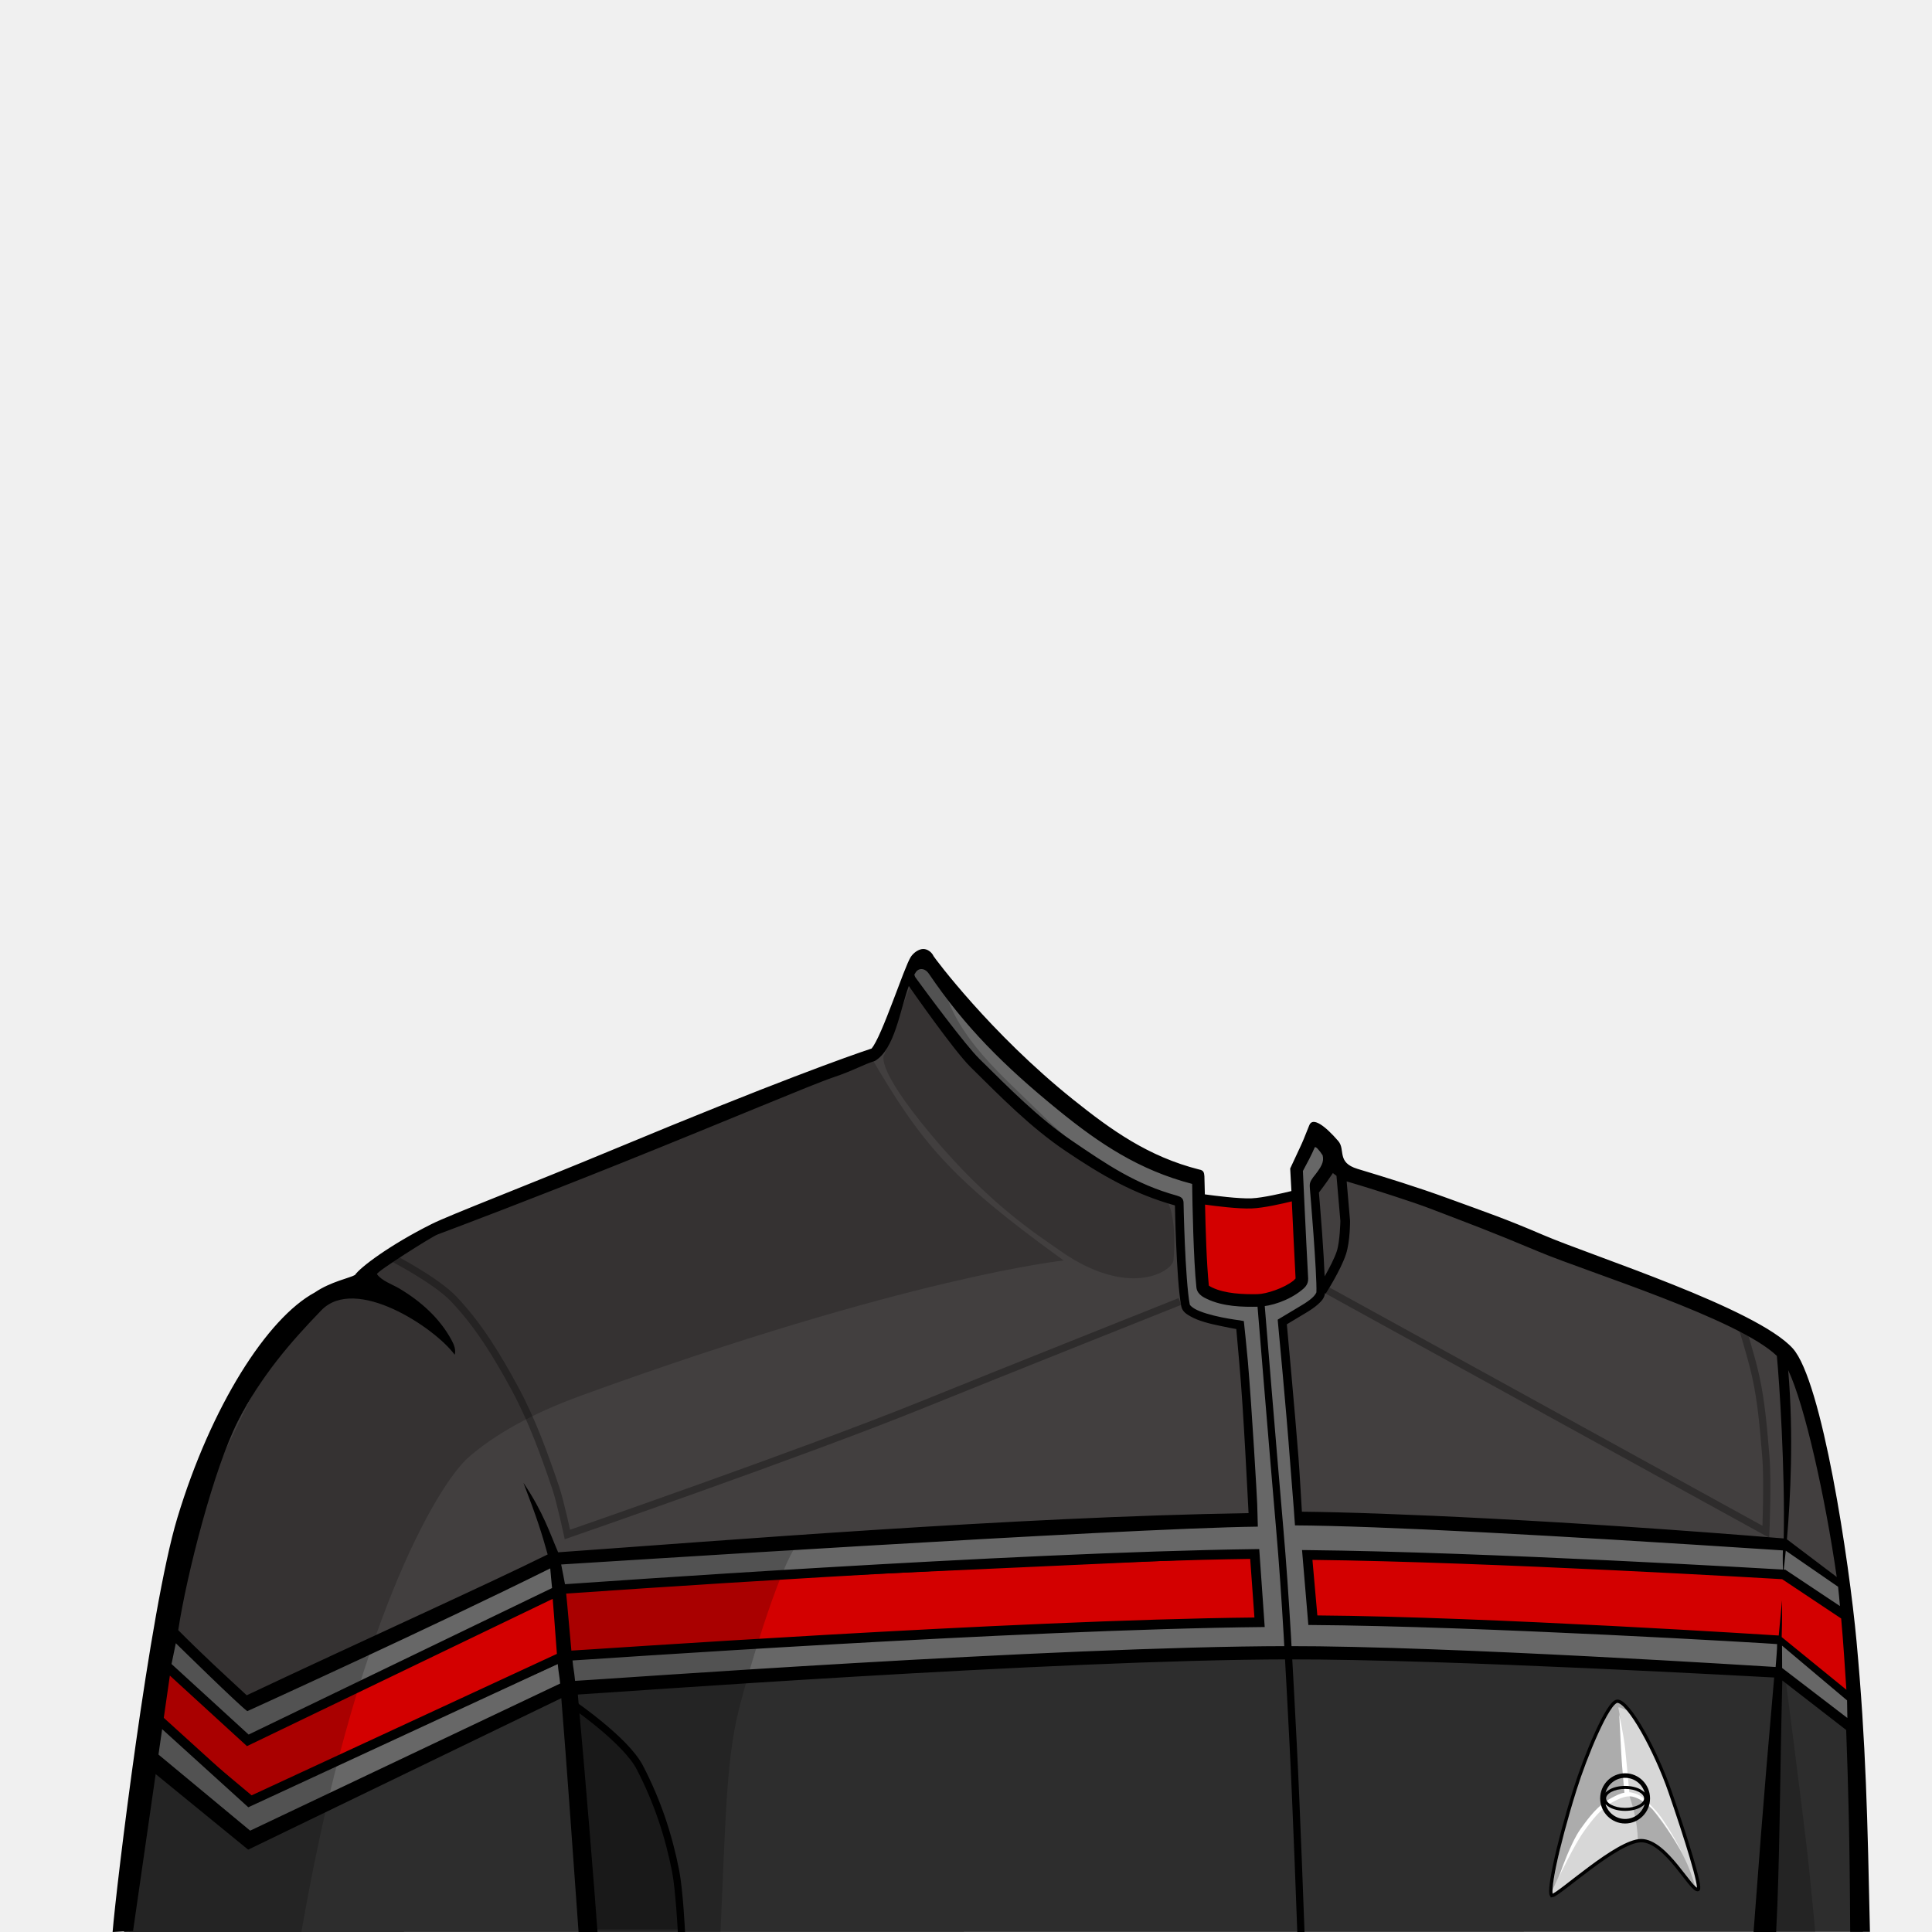
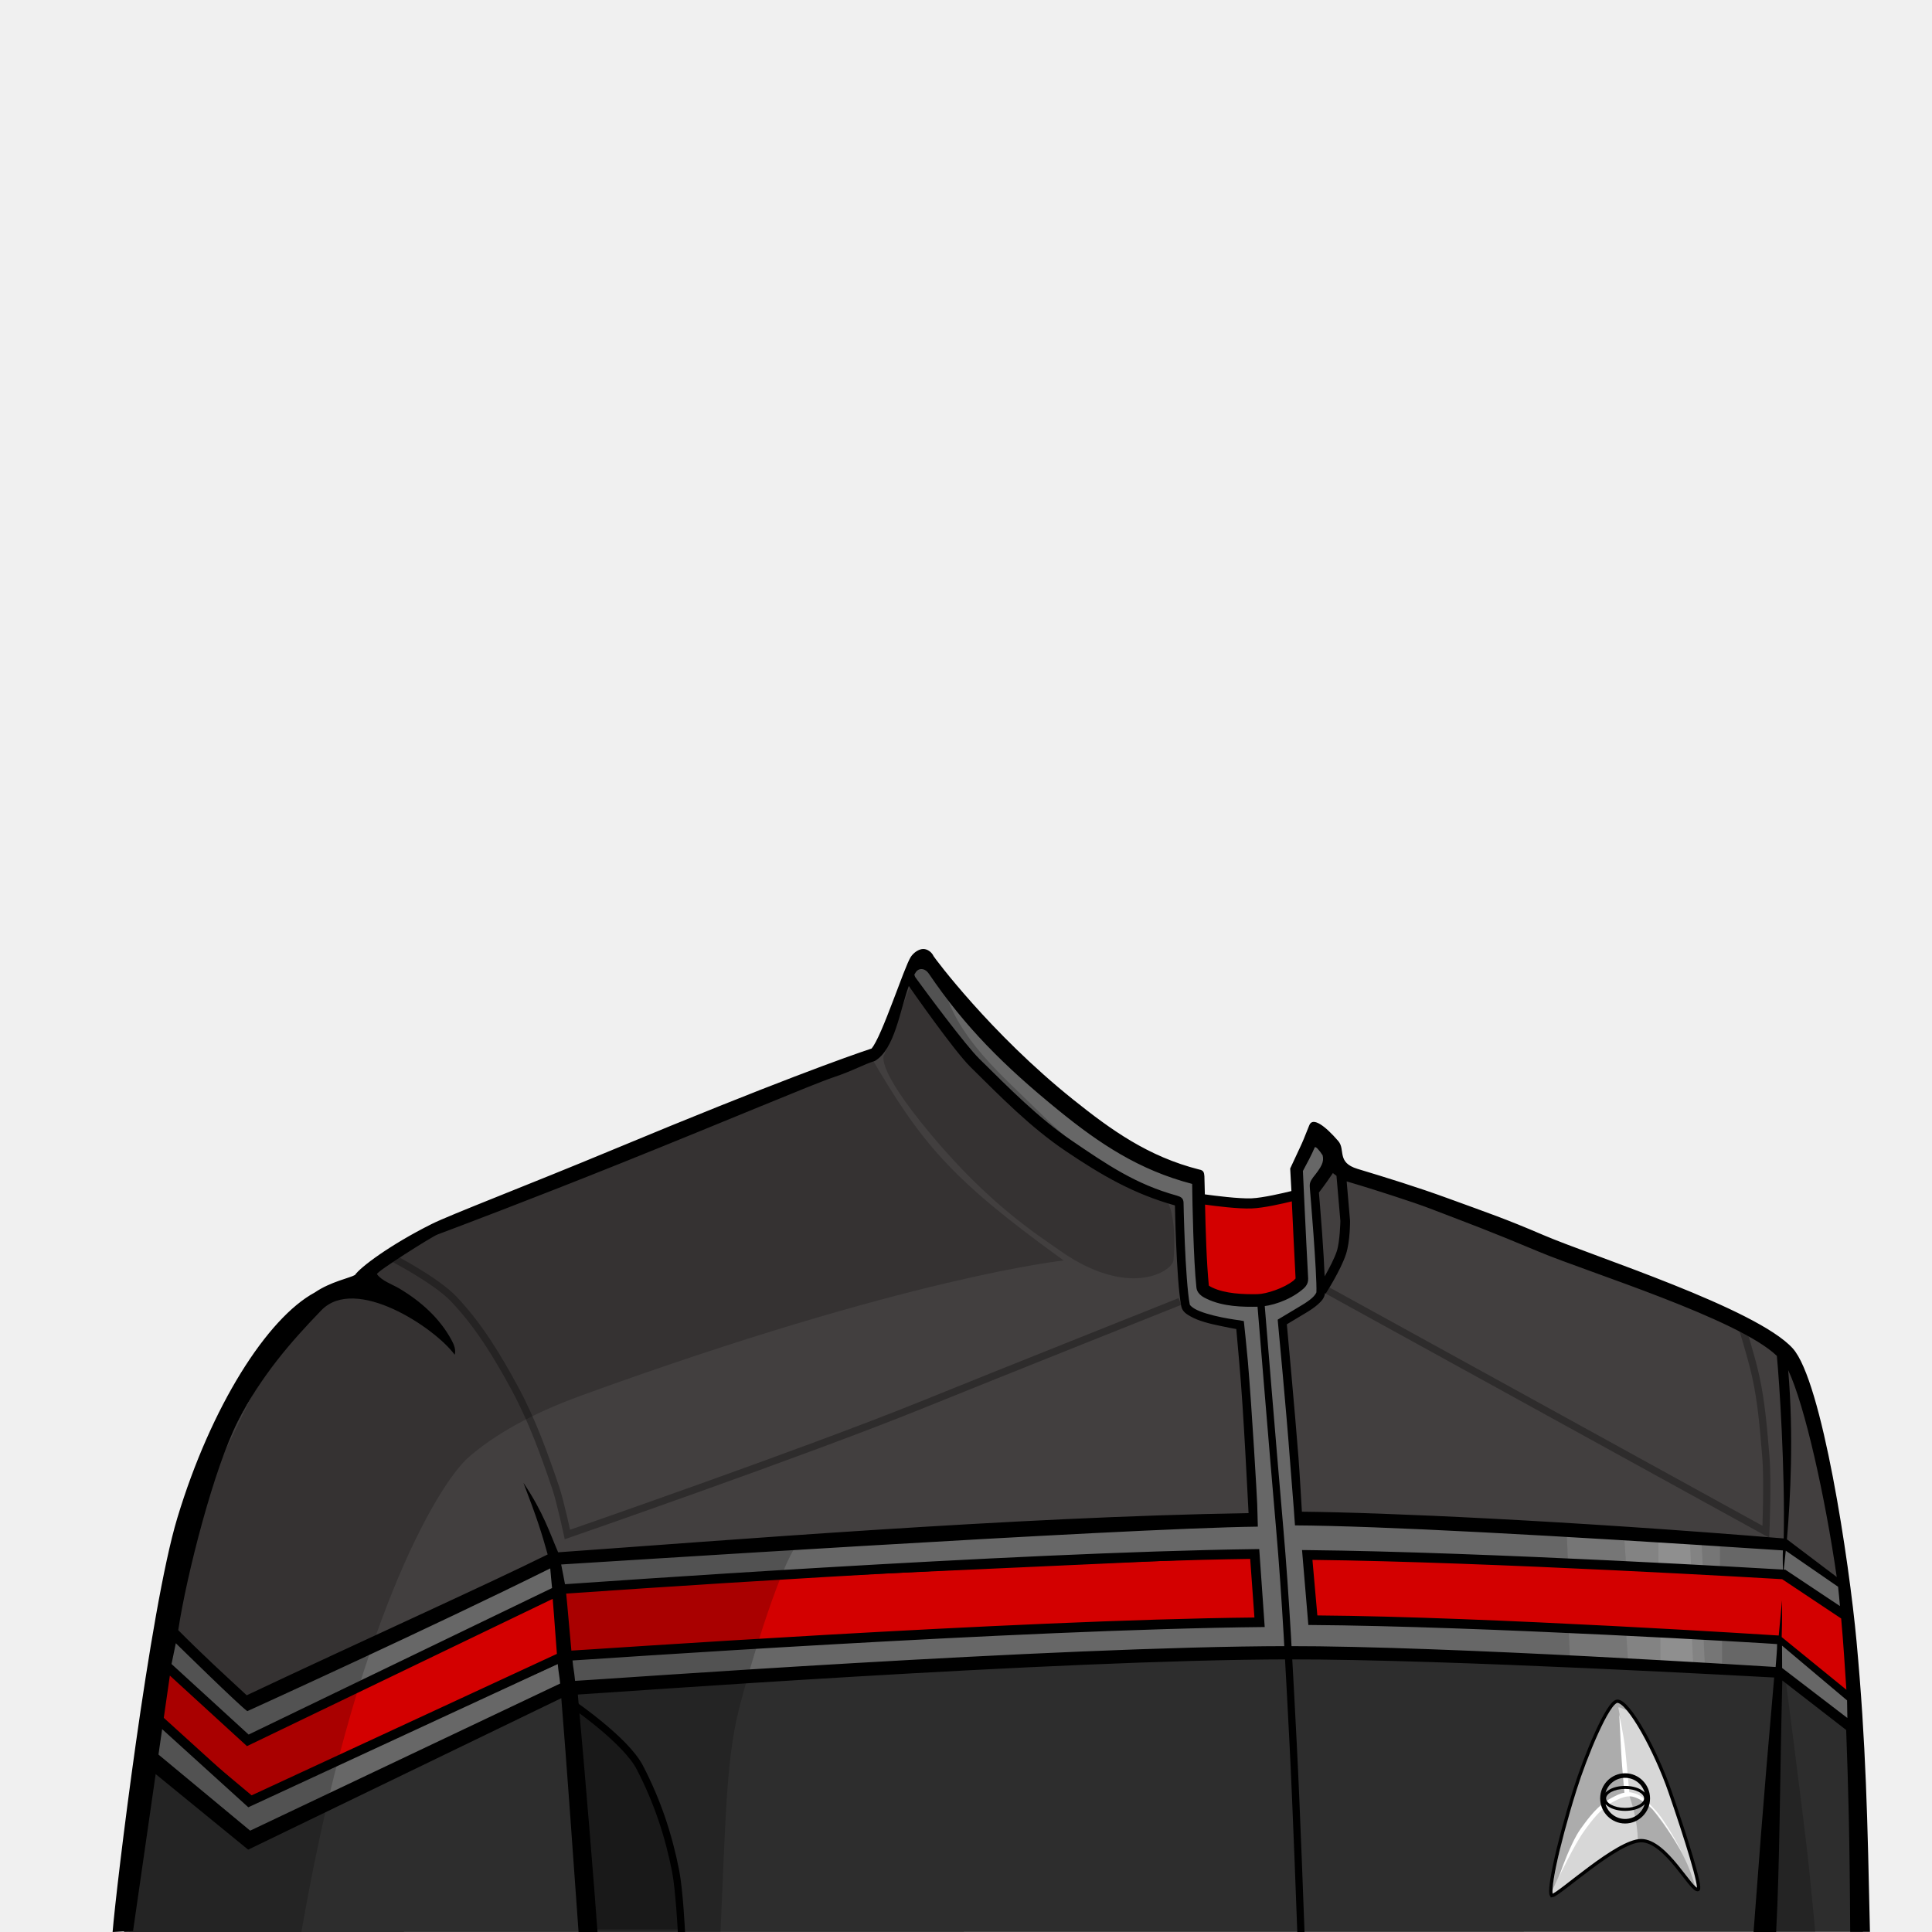
<svg xmlns="http://www.w3.org/2000/svg" version="1.1" id="svg171226" width="400" height="400" viewBox="0 0 400 400" xml:space="preserve">
  <defs id="defs171230" />
  <g id="g171234" style="display:inline">
    <path d="M 384.68,369.105 385.69,399.967 25.665,400 35.483,333.942 c 0,0 13.302,17.236 15.842,17.35 3.543,0.159 35.879,-14.974 64.102,-28.159 0,0 81.612,-9.826 157.464,-8.257 75.853,1.569 96.764,4.89 96.764,4.89 l 11.825,8.541 z" style="fill:#2d2d2d;fill-opacity:1;fill-rule:nonzero;stroke:none;stroke-width:1.333" id="path171962" />
    <path id="path171958" style="fill:#423f3f;fill-opacity:1;fill-rule:nonzero;stroke:none;stroke-width:1.333" d="m 191.48,198.279 c -4.828,3.956 -5.27,8.624 -10.275,19.626 l -45.736,16.899 -40.712,17.39 -11.253,5.477 -7.193,5.325 -9.459,6.824 c -11.835,12.451 -19.196,25.304 -24.971,40.912 l -7.312,25.961 17.669,16.192 c 0,0 37.466,-17.656 61.57,-29.921 l 2.575,0.036 c 53.728,-5.364 104.835,-7.253 160.402,-8.756 l 90.807,4.949 3.093,1.369 10.99,6.912 c -1.213,-12.568 -3.41,-22.474 -6.539,-37.514 -2.789,-9.065 -4.292,-11.158 -12.445,-16.039 -8.155,-4.881 -35.885,-14.402 -46.308,-18.888 -9.844,-4.237 -27.726,-8.638 -37.95,-12.981 l -4.954,-8.506 c -2.226,2.581 -3.832,5.656 -5.711,8.556 -0.352,0.543 0.97,4.888 0.593,5.414 -2.958,0.957 -4.034,1.522 -9.462,1.775 -3.703,0.172 -6.049,-0.246 -9.914,-1.063 -0.283,-0.06 0.097,-3.967 -0.267,-4.086 -9.431,-3.087 -19.998,-8.943 -27.171,-14.211 -9.039,-6.637 -26.535,-28.717 -26.535,-28.717 -0.496,-1.461 -2.604,-1.741 -3.534,-2.936 z" />
    <path id="path16" style="fill:#d30000;fill-opacity:1;stroke:#000000;stroke-width:1px;stroke-linecap:butt;stroke-linejoin:miter;stroke-opacity:1" d="m 268.955,246.85 -6.518,2.268 -6.943,0.283 -7.227,-1.133 1.133,18.279 2.125,1.416 9.07,1.275 7.367,-2.691 1.984,-2.125 z m -9.352,74.961 -143.83,6.52 -64.334,31.742 -17.738,-16.199 -1.536,11.806 19.98,16.721 64.76,-28.625 144.09,-6.03 z m 10.627,0 1.819,13.785 96.392,4.318 c 0,0 14.586,12.931 14.586,12.364 0,-0.567 -0.566,-18.279 -0.566,-18.279 L 369,325.779 Z" />
    <path style="opacity:0.2;fill:#000000;fill-opacity:1;stroke:none;stroke-width:0.912px;stroke-linecap:butt;stroke-linejoin:miter;stroke-opacity:1" d="m 368.847,341.209 c 0,0 4.774,36.558 5.687,45.511 0.913,8.952 1.288,13.28 1.288,13.28 H 366.379 Z" id="path2" />
    <path style="fill:#676767;fill-opacity:1;stroke:none;stroke-width:1px;stroke-linecap:butt;stroke-linejoin:miter;stroke-opacity:1" d="m 187.759,202.354 1.559,-3.118 2.126,-1.275 c 0,0 8.927,11.195 9.353,11.903 0.425,0.709 13.745,14.312 13.745,14.312 l 16.863,12.47 14.312,6.802 2.126,0.425 1.417,22.673 3.826,1.984 7.652,0.283 5.81,-1.559 2.692,-2.267 -0.567,-11.903 -0.567,-11.478 3.968,-7.085 3.684,3.259 -0.567,3.968 -2.692,3.826 0.992,22.531 -4.393,3.543 -3.543,2.409 3.543,39.819 68.018,2.976 32.45,2.976 12.47,8.644 0.709,6.66 -13.745,-9.211 -51.439,-2.976 -47.188,-1.134 1.542,13.718 54.857,1.942 41.57,2.542 14.687,12.264 0.709,6.235 -15.712,-12.024 -39.886,-2.392 -40.986,-1.348 -44.82,0.083 -50.464,2.091 -55.548,3.528 -18.847,1.559 -39.252,18.28 -26.54,12.255 -10.745,-8.053 -10.894,-9.304 2.126,-6.66 10.628,8.502 9.353,7.227 32.45,-13.745 32.45,-14.737 69.364,-5.378 74.395,-2.509 -0.779,-14.361 -40.528,1.275 -64.334,2.976 -39.394,2.551 -64.051,32.025 -17.571,-14.737 1.417,-8.786 15.598,15.705 29.323,-13.579 35.143,-17.146 48.746,-2.692 c 0,0 62.35,-3.826 63.484,-3.968 1.134,-0.142 31.884,-0.992 31.884,-0.992 l -1.134,-20.547 -2.126,-19.414 -8.927,-2.267 -2.409,-1.842 -1.275,-21.539 -14.17,-5.385 -19.839,-15.162 -11.195,-11.195 z" id="path18" />
    <path d="m 166.138,318.606 c -16.612,1.022 -33.794,2.243 -50.321,4.184 0,0 4.863,53.874 6.743,77.21 h 26.614 c 1.04,-22.693 1.143,-35.26 3.723,-45.718 2.137,-8.663 9.492,-33.54 13.24,-35.677 z" style="display:inline;opacity:0.2;fill:#000000;fill-opacity:1;fill-rule:nonzero;stroke:none;stroke-width:1.333" id="path172192" />
+     <path id="path3" style="fill:#ffffff;stroke:none;stroke-width:1px;stroke-linecap:butt;stroke-linejoin:miter;stroke-opacity:1;fill-opacity:0.1" d="m 324.362,316.994 0.283,6.518 31.458,1.7 v -6.093 z m 0.425,20.264 0.283,6.518 31.458,1.7 v -6.093 z" />
+     <path id="path11" style="fill:#ffffff;fill-opacity:0.1;stroke:none;stroke-width:1px;stroke-linecap:butt;stroke-linejoin:miter;stroke-opacity:1" d="m 336.691,338.108 0.425,6.377 15.871,0.709 -0.283,-5.952 z m -0.425,-20.264 0.425,6.377 15.871,0.709 -0.283,-5.952 z" />
+     <path id="path12" style="fill:#ffffff;fill-opacity:0.1;stroke:none;stroke-width:1px;stroke-linecap:butt;stroke-linejoin:miter;stroke-opacity:1" d="m 343.776,338.816 v 6.377 l 6.802,1e-5 -0.283,-5.952 z m -0.425,-20.264 v 6.377 l 6.802,1e-5 -0.283,-5.952 z" />
    <path id="path2-4" style="color:#000000;display:inline;fill:#000000;-inkscape-stroke:none" d="m 191.154,196.479 c -0.934,0 -2.011,0.761 -2.588,1.645 -1.358,2.08 -6.003,16.569 -8.123,18.965 -4.6,1.521 -20.067,7.001 -53.346,20.855 -17.907,7.455 -33.893,13.559 -37.719,15.473 -8.655,4.329 -14.804,8.959 -15.879,10.552 -1.077,0.637 -5.048,1.384 -8.318,3.619 -9.856,5.313 -21.475,23.527 -28.479,46.727 C 30.984,333.259 24.036,390.946 23.314,400 l 4.236,-0.215 4.678,-32.477 19.15,15.643 64.833,-31.362 c 1.164,14.339 2.2,29.239 3.575,48.411 h 3.924 c -0.678,-9.46 -2.458,-31.352 -4.077,-49.161 5.894,-0.313 99.023,-7.209 147.101,-7.283 33.038,-0.051 98.893,3.682 100.589,3.756 -1.062,12.697 -1.836,20.034 -4.266,52.688 h 4.675 c 0.745,-14.19 0.738,-29.858 1.275,-52.075 l 13.224,10.251 c 0.435,11.986 0.721,21.221 0.833,41.791 h 4.09 c -0.506,-23.287 -0.818,-38.923 -2.773,-60.104 -1.525,-16.52 -7.141,-54.014 -13.227,-60.711 -7.536,-8.299 -41.396,-19.062 -51.562,-23.424 -8.09,-3.471 -11.244,-4.498 -19.643,-7.57 -6.6,-2.414 -13.059,-4.388 -18.895,-6.156 -4.37,-1.324 -2.446,-3.977 -3.973,-5.752 -2.69,-3.129 -5.269,-5.047 -5.99,-3.324 -1.076,2.724 -1.436,3.582 -1.912,4.584 l -2.059,4.418 c 0.079,1.721 0.171,2.945 0.252,4.666 -1.594,0.393 -5.945,1.422 -8.287,1.51 -2.623,0.098 -7.563,-0.537 -9.633,-0.824 -0.029,-1.506 -0.094,-3.744 -0.094,-3.744 -0.059,-0.748 -0.143,-1.241 -1.064,-1.395 -10.558,-2.673 -18.19,-8.151 -26.07,-14.459 -17.216,-13.781 -28.782,-29.418 -28.941,-29.723 -0.344,-0.771 -1.196,-1.48 -2.131,-1.48 z m -0.107,4.178 c 0.459,0.096 0.912,0.419 1.262,0.934 7.438,10.965 15.443,19.016 26.908,28.34 8.414,6.842 16.63,12.33 27.607,15.184 0.058,4.257 0.262,15.573 0.881,21.455 0.084,0.801 0.584,1.346 1.002,1.674 0.418,0.327 0.83,0.519 1.131,0.664 3.416,1.645 7.51,1.694 10.609,1.633 2.671,-0.053 6.412,-1.296 9.008,-3.396 0.52,-0.421 1.458,-1.11 1.383,-2.484 -0.454,-8.341 -1.069,-21.839 -1.086,-22.221 0.837,-1.537 1.803,-3.369 2.443,-4.861 0.157,-0.366 0.989,0.594 1.645,1.623 0.316,1.349 -0.16,2.316 -2.098,4.713 9.1e-4,0.015 0.011,0.034 0.002,0.047 -0.628,0.817 -0.608,1.318 -0.547,2.109 0,0 0.381,4.48 0.74,9.414 0.359,4.935 0.689,10.426 0.611,12.061 -0.005,0.099 -0.297,0.649 -0.9,1.184 -0.603,0.534 -1.417,1.077 -2.117,1.492 -1.553,0.922 -4.516,2.709 -4.516,2.709 l -0.482,0.291 0.051,0.561 c 0,0 1.779,18.815 2.455,28.094 0.374,5.131 0.762,9.213 1.072,13.938 17.392,0.109 51.931,1.953 101.022,5.18 -0.07,1.346 -0.013,2.67 -0.002,3.969 -0.395,-0.024 -61.632,-3.668 -98.475,-4.031 l -1.084,-0.012 1.306,15.512 c 35.874,0.233 96.315,3.86 97.055,3.958 0.048,0.6 -0.232,3.768 -0.31,4.743 -1.235,-0.054 -67.765,-4.372 -101.092,-4.321 -48.296,0.074 -141.704,6.9 -147.471,7.196 -0.203,-2.204 -0.339,-2.244 -0.525,-4.225 1.414,-0.055 92.748,-6.444 143.309,-6.924 l -1.132,-16.141 -0.951,0.012 c -50.134,0.649 -139.468,7.052 -142.784,7.263 -0.037,-0.321 -0.768,-3.903 -0.793,-4.086 2.458,-0.103 115.688,-7.488 144.237,-7.834 l -0.127,-4.6 c -0.037,-1.331 -1.086,-19.588 -1.937,-29.624 -0.209,-2.47 -0.823,-8.227 -0.835,-8.333 l -0.851,-0.157 c 0,0 -1.669,-0.203 -3.691,-0.611 -2.022,-0.409 -4.414,-1.063 -5.631,-1.777 -0.576,-0.338 -0.995,-0.737 -1.023,-0.891 -0.479,-2.584 -0.817,-7.932 -1.016,-12.562 -0.199,-4.63 -0.271,-8.582 -0.271,-8.582 -0.056,-0.854 -0.517,-1.148 -1.42,-1.408 -8.478,-2.343 -14.399,-6.389 -21.705,-11.363 -6.943,-4.727 -13,-10.881 -19.17,-16.967 -2.84,-2.802 -10.568,-13.201 -13.162,-16.766 -0.159,-0.219 -0.23,-0.439 -0.268,-0.65 0.149,-0.222 0.277,-0.512 0.439,-0.688 0.368,-0.398 0.834,-0.53 1.293,-0.434 z m -2.889,3.48 c 0.482,0.693 9.272,13.326 12.83,16.836 6.119,6.036 12.284,12.369 19.631,17.326 7.634,5.152 14.192,8.909 22.639,11.273 0.01,0.505 0.068,3.692 0.254,8.02 0.2,4.655 0.514,9.951 1.045,12.812 0.226,1.217 1.255,1.748 1.881,2.115 1.644,0.965 4.088,1.564 6.186,1.988 1.71,0.346 2.854,0.596 3.338,0.659 0.078,0.721 0.328,3.811 0.612,6.915 0.9,9.84 1.785,28.788 1.927,31.199 -48.58,0.755 -110.137,5.794 -142.942,8.107 -1.714,-3.939 -3.076,-8.311 -7.182,-14.376 2.741,7.125 3.784,10.391 5.011,14.82 -12.363,6.151 -38.752,18.029 -62.309,29.157 -5.013,-4.646 -8.858,-8.138 -14.177,-13.482 1.758,-11.662 7.472,-33.712 12.336,-43.199 4.886,-9.53 10.972,-16.481 17.289,-23.021 7.085,-7.337 23.557,3.639 27.609,9.201 0.307,-1.035 -0.155,-2.13 -0.67,-3.078 -2.468,-4.544 -6.364,-7.996 -10.762,-10.621 -1.479,-0.881 -3.62,-1.568 -4.656,-2.98 -0.307,-0.42 11.427,-7.801 12.475,-8.193 4.259,-1.597 19.289,-7.261 38.205,-14.854 22.146,-8.889 39.455,-16.252 43.807,-17.711 4.294,-1.439 6.115,-2.63 8.58,-3.381 4.142,-2.396 5.221,-10.589 7.045,-15.533 z m 87.809,38.723 c 0.195,0.204 0.507,0.387 0.738,0.58 l 0.807,9.355 c -0.001,0.052 -0.092,4.269 -0.738,6.24 -0.495,1.511 -1.595,3.599 -2.518,5.229 -0.102,-2.537 -0.283,-5.615 -0.523,-8.912 -0.322,-4.426 -0.596,-7.635 -0.664,-8.441 1.321,-1.739 2.197,-3.001 2.898,-4.051 z m 2.846,1.734 c 0.665,0.202 1.393,0.415 2.723,0.814 2.233,0.671 10.844,3.385 14.533,4.805 9.022,3.471 11.666,4.385 22.697,9.004 9.991,4.184 41.098,13.806 49.113,21.504 0.505,5.215 1.711,23.391 1.42,37.797 -44.877,-3.692 -83.055,-5.383 -99.754,-5.537 -0.116,-1.827 -0.449,-7.862 -0.711,-11.247 -0.706,-9.124 -2.341,-26.826 -2.408,-27.555 0.521,-0.314 2.649,-1.599 4.023,-2.414 0.759,-0.45 1.646,-1.03 2.393,-1.691 0.722,-0.64 1.394,-1.342 1.484,-2.35 l 0.15,0.096 c 0,0 3.093,-4.791 4.197,-8.162 0.871,-2.656 0.84,-6.879 0.84,-6.879 v -0.047 z m -11.357,4.133 c 0.253,5.359 0.5,10.717 0.785,16.074 -0.014,-0.264 -0.076,0.042 -0.42,0.32 -1.956,1.583 -5.648,2.783 -7.426,2.818 -2.999,0.06 -6.76,-0.09 -9.43,-1.375 -0.274,-0.132 -0.532,-0.273 -0.654,-0.369 -0.031,-0.024 -0.022,-0.015 -0.031,-0.023 -0.474,-4.613 -0.675,-11.6 -0.789,-16.77 2.25,0.315 6.883,0.899 9.658,0.795 2.479,-0.093 6.424,-1.004 8.307,-1.471 z m 102.766,34.939 c 3.466,7.326 7.691,26.423 10.055,42.832 l -10.312,-7.801 c 0.71,-8.232 1.426,-21.628 0.258,-35.031 z m -0.498,37.385 10.832,7.473 c 0.171,1.369 0.25,2.656 0.389,3.998 l -11.314,-7.535 -0.27,-0.016 -0.06,-0.004 c 0.108,-0.928 0.194,-1.568 0.424,-3.916 z m -110.885,1.703 0.878,12.135 c -50.199,0.508 -138.499,6.74 -141.419,6.85 -0.476,-5.043 -0.835,-9.57 -1.079,-11.807 3.22,-0.205 91.427,-6.478 141.62,-7.178 z m 12.887,0.201 c 36.815,0.416 96.795,3.971 97.25,3.998 l 12.219,8.137 c 0.487,5.41 0.737,9.749 1.08,14.756 l -13.399,-10.912 c 0.136,-3.523 0.073,-7.6 0.073,-7.6 -0.247,2.717 -0.415,4.353 -0.68,7.283 -0.061,-0.003 -60.184,-3.894 -95.526,-4.16 z m -157.805,1.768 c 0.138,1.355 0.221,2.731 0.379,4.063 l -62.826,30.334 -15.961,-14.604 0.888,-4.302 c 0,0 13.247,13.008 14.802,14.063 1.967,-0.895 38.302,-17.432 62.718,-29.555 z m 0.507,6.304 c 0.443,5.249 0.52,7.135 0.874,11.391 L 51.764,371.86 33.908,355.658 l 1.26,-8.744 15.965,14.605 z m 267.988,21.022 c 0.028,1.241 0.042,2.428 0.06,3.64 L 368.971,345.339 c 0.012,-1.471 -0.028,-3.921 -0.022,-4.631 z m -266.941,-7.532 c 0.126,1.525 0.379,2.606 0.497,4.043 L 51.793,379.016 32.812,363.264 l 0.758,-5.26 17.838,16.174 z" />
    <path id="path172060" style="opacity:0.2;fill:#000000;fill-opacity:1;fill-rule:nonzero;stroke:none;stroke-width:1.333" d="m 192.73,234.864 c -12.106,-14.486 -9.625,-16.546 -9.625,-16.546 l 7.727,-20.489 3.718,2.294 c 1.444,13.037 11.95,21.578 20.294,29.802 7.411,7.304 15.802,14.113 24.763,17.046 4.207,1.052 3.568,11.547 3.352,13.924 -0.216,2.377 -9.3,8.028 -23.449,-1.928 -4.76,-3.349 -14.589,-9.514 -26.781,-24.103 z m -12.918,-16.898 c -14.598,5.149 -31.25,13.415 -46.618,18.658 l -37.577,15.044 -12.28,5.902 -7.026,5.426 -9.459,6.824 -8.589,6.699 -18.387,37.684 C 33.496,340.011 28.912,364.861 26.484,391.986 L 26.678,400 H 62.401 c 10.895,-62.957 27.966,-92.522 34.705,-98.368 6.739,-5.845 15.612,-9.926 23.284,-12.716 67.723,-24.627 99.842,-27.943 99.842,-27.943 -23.419,-16.924 -29.445,-24.111 -40.42,-43.008 z" />
    <path id="path4" style="fill:none;stroke:#000000;stroke-width:1.5;stroke-linecap:butt;stroke-linejoin:miter;stroke-dasharray:none;stroke-opacity:0.3" d="m 274.057,266.746 91.541,50.39 c 0,0 0.439,-10.41 0,-15.588 -0.474,-5.587 -0.895,-11.251 -2.126,-16.721 -0.962,-4.277 -2.976,-10.628 -2.976,-10.628 M 80.772,260.17 c 0,0 9.341,4.757 13.179,8.786 5.205,5.464 9.178,12.06 12.753,18.705 3.483,6.473 6.001,13.444 8.361,20.405 0.927,2.735 2.409,9.636 2.409,9.636 0,0 49.129,-17.02 73.128,-26.739 16.87,-6.832 53.688,-21.506 53.688,-21.506" />
    <path d="M 261.77,269.377 260.275,269.5 c 0,0 2.553,31.256 3.908,46.797 1.301,14.916 2.023,29.891 2.803,44.865 0.667,12.804 1.604,38.838 1.604,38.838 h 1.498 c 0,0 -0.935,-26.081 -1.604,-38.916 -0.78,-14.97 -1.502,-29.961 -2.807,-44.916 -1.355,-15.53 -3.908,-46.791 -3.908,-46.791 z" id="path8" style="fill:#000000;fill-opacity:1" />
    <path d="m 118.859,352.086 -0.844,1.24 c 0,0 2.739,1.863 5.846,4.432 3.107,2.569 6.57,5.887 7.938,8.52 3.609,6.948 5.908,13.919 7.346,21.242 0.749,3.814 1.189,12.48 1.189,12.48 h 1.498 c 0,0 -0.414,-8.679 -1.217,-12.77 -1.461,-7.444 -3.806,-14.563 -7.484,-21.645 -1.595,-3.071 -5.146,-6.366 -8.312,-8.984 -3.166,-2.618 -5.959,-4.516 -5.959,-4.516 z" id="path9" />
    <g id="layer2" transform="matrix(0.3451411,0,0,0.3451411,220.9786,258.0513)">
      <path style="color:#000000;fill:#d7d7d7;stroke:#000000;stroke-width:2;stroke-dasharray:none;stroke-opacity:1" d="m 290.918,389.422 c -3.223,0.549 2.46,-28.003 13.546,-63.45 6.303,-20.154 19.9,-53.088 25.477,-53.135 6.886,-0.059 23.169,29.873 31.604,54.298 9.476,27.441 19.059,57.848 16.819,58.686 -3.97,1.485 -19.127,-29.378 -34.163,-29.345 -14.364,0.031 -48.843,32.191 -53.283,32.947 z" id="path2-8" />
      <path id="path1" style="fill:#ffffff" d="m 331.039,280.675 c 0,0 0.763,12.98 1.086,20.731 0.368,8.814 1.915,24.821 2.063,26.336 -2.816,0.374 -5.503,1.926 -7.9,3.193 -7.874,4.16 -13.467,11.597 -18.445,18.555 -6.408,8.957 -13.158,29.246 -13.158,29.246 0,0 9.246,-19.481 15.191,-27.791 4.949,-6.917 10.368,-13.991 17.578,-17.801 3.619,-1.912 7.945,-3.912 11.693,-3.046 4.118,0.952 8.598,4.233 11.952,7.686 6.979,7.186 17.799,26.109 17.799,26.109 0,0 -9.401,-18.783 -16.947,-26.554 -3.292,-3.39 -7.007,-8.2 -12.184,-9.396 -1.016,-0.235 -1.625,-0.466 -2.658,-0.48 -0.126,-1.291 -1.552,-17.501 -2.484,-26.16 -0.85,-7.889 -3.584,-20.628 -3.584,-20.628 z" />
      <path id="path5" style="fill:#000000;fill-opacity:0.2;stroke:none;stroke-width:1px;stroke-linecap:butt;stroke-linejoin:miter;stroke-opacity:1" d="m 330.143,272.832 -4.607,3.506 -14.008,29.186 c 0,0 -8.518,24.724 -11.84,37.357 -3.915,14.888 -9.508,45.193 -9.508,45.193 0,0 2.51,-5.579 5.451,-12.057 0.003,-0.009 0.011,-0.026 0.014,-0.035 0.456,-1.289 0.956,-2.662 1.719,-4.67 1.453,-3.846 3.374,-8.591 5.557,-13.121 0.193,-0.401 0.385,-0.792 0.58,-1.186 0.246,-0.493 0.487,-0.988 0.736,-1.467 0.004,-0.008 0.008,-0.016 0.012,-0.023 0.48,-0.924 0.966,-1.801 1.455,-2.648 0.263,-0.454 0.526,-0.901 0.791,-1.328 0.071,-0.115 0.14,-0.233 0.211,-0.346 0.378,-0.598 0.758,-1.174 1.137,-1.703 3.111,-4.348 6.462,-8.883 10.461,-12.689 0.8,-0.761 1.626,-1.494 2.48,-2.189 1.709,-1.391 3.535,-2.636 5.504,-3.676 2.398,-1.267 5.084,-2.819 7.9,-3.193 -0.148,-1.515 -1.695,-17.522 -2.062,-26.336 -0.162,-3.877 -0.433,-9.059 -0.664,-13.273 -0.231,-4.214 -0.422,-7.459 -0.422,-7.459 0,0 0.363,1.489 0.816,3.457 -0.415,-2.646 -0.878,-5.244 -1.309,-7.258 -0.361,-1.688 8.294,3.507 6.613,1.953 -2.142,-1.981 -7.018,-5.994 -7.018,-5.994 z m 7.713,57.084 -0.564,0.055 c 2.498,7.563 4.654,16.154 4.926,25.771 5.52,0.735 9.698,0.987 13.352,5.119 3.863,4.369 20.653,22.929 21.311,23.785 -3.386,-11.251 -7.381,-23.341 -25.781,-46.861 -0.839,-0.864 -1.749,-1.717 -2.705,-2.525 -0.478,-0.404 -0.966,-0.796 -1.465,-1.174 -0.499,-0.378 -1.006,-0.739 -1.52,-1.082 -1.027,-0.685 -2.078,-1.294 -3.129,-1.789 -1.051,-0.495 -2.103,-0.879 -3.133,-1.117 -0.214,-0.05 -0.431,-0.086 -0.648,-0.117 -0.213,-0.029 -0.427,-0.05 -0.643,-0.065 z" />
    </g>
    <path style="fill:#000000;fill-opacity:0.3;stroke:none;stroke-width:1px;stroke-linecap:butt;stroke-linejoin:miter;stroke-opacity:1" d="m 117.999,352.135 c 0.992,0.709 5.285,3.71 5.851,4.135 0.567,0.425 7.51,7.769 7.51,7.769 l 5.385,10.911 2.834,10.486 1.417,14.029 H 121.016 L 119.032,365.315 Z" id="path20" />
  </g>
  <g id="layer3" style="display:none">
    <path d="m 335.655,357.33 2.14,15.072 2.63,0.044 -1.859,1.882 1.002,3.445 -2.639,-2.407 -2.219,2.631 0.545,-3.607 -2.4,-1.779 2.73,-0.13 z" style="display:inline;fill:#000000;fill-opacity:1;fill-rule:nonzero;stroke:none;stroke-width:0.738" id="path2508" />
  </g>
  <g id="layer4" style="display:none">
    <path style="display:inline;fill:#000000;fill-opacity:1;stroke:none;stroke-width:0.808px;stroke-linecap:butt;stroke-linejoin:miter;stroke-opacity:1" d="m 335.341,371.004 1.371,2.267 3.328,-0.57 0.155,-5.021 -3.555,-2.09 -4.623,2.798 0.752,6.11 c 0,0 3.462,1.38 4.794,1.692 1.332,0.312 3.102,0.476 3.102,0.476 v -0.205 c 0,0 -3.853,-1.626 -5.12,-2.566 -1.266,-0.939 -1.947,-1.903 -2.024,-3.157 -0.077,-1.254 0.619,-2.626 1.504,-3.201 0.885,-0.575 1.84,-0.582 2.632,-0.183 0.792,0.399 1.342,1 1.482,1.813 0.14,0.813 0.148,1.552 -0.326,2.278 -0.474,0.726 -1.302,0.51 -1.858,0.155 -0.556,-0.355 -1.178,-1.239 -1.178,-1.239 z" id="path18493" />
  </g>
  <g id="layer5">
    <path id="path18248" style="color:#000000;display:inline;fill:#000000;stroke-width:0.703;stroke-miterlimit:40;-inkscape-stroke:none" d="m 336.461,367.138 c -2.847,0 -5.162,2.336 -5.162,5.2 0,2.864 2.314,5.199 5.162,5.199 2.847,0 5.162,-2.335 5.162,-5.199 0,-2.864 -2.314,-5.2 -5.162,-5.2 z m 0,0.941 c 1.923,0 3.541,1.289 4.052,3.062 -0.238,-0.264 -0.549,-0.494 -0.905,-0.685 -0.826,-0.443 -1.93,-0.703 -3.147,-0.703 -1.216,0 -2.321,0.26 -3.147,0.703 -0.356,0.191 -0.667,0.422 -0.905,0.685 0.511,-1.773 2.129,-3.062 4.052,-3.062 z m 0,2.294 c 1.127,0 2.143,0.248 2.853,0.629 0.71,0.381 1.08,0.865 1.08,1.336 0,0.472 -0.37,0.954 -1.08,1.335 -0.71,0.381 -1.726,0.629 -2.853,0.629 -1.127,0 -2.143,-0.248 -2.853,-0.629 -0.71,-0.381 -1.08,-0.863 -1.08,-1.335 0,-0.472 0.37,-0.956 1.08,-1.336 0.71,-0.381 1.726,-0.629 2.853,-0.629 z m -4.052,3.16 c 0.238,0.264 0.548,0.495 0.905,0.687 0.826,0.443 1.93,0.703 3.147,0.703 1.216,0 2.321,-0.26 3.147,-0.703 0.357,-0.191 0.667,-0.423 0.905,-0.687 -0.51,1.774 -2.128,3.063 -4.052,3.063 -1.924,0 -3.541,-1.289 -4.052,-3.063 z" />
  </g>
</svg>
